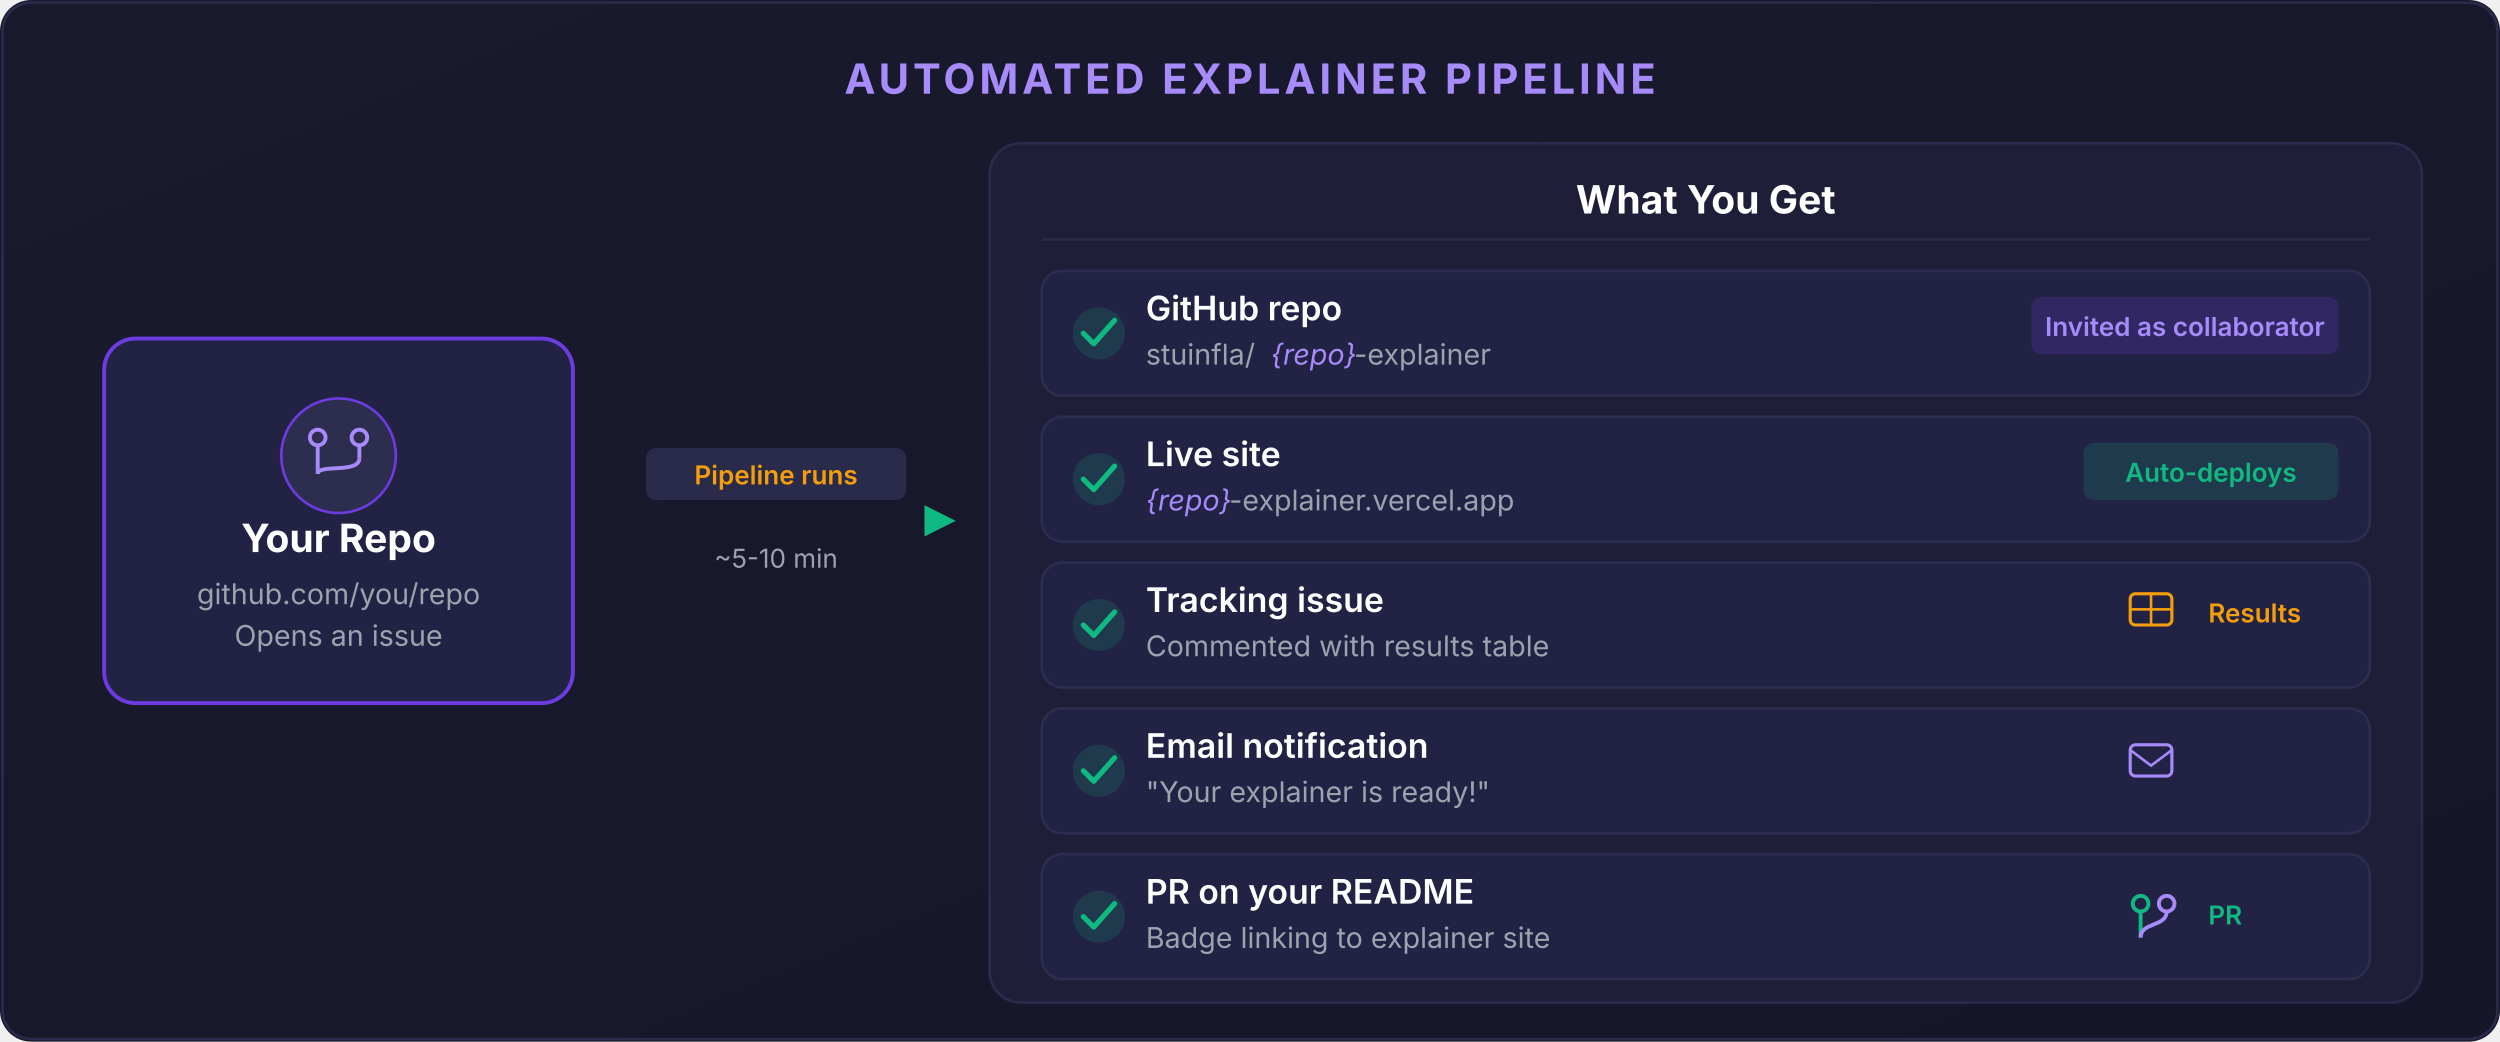
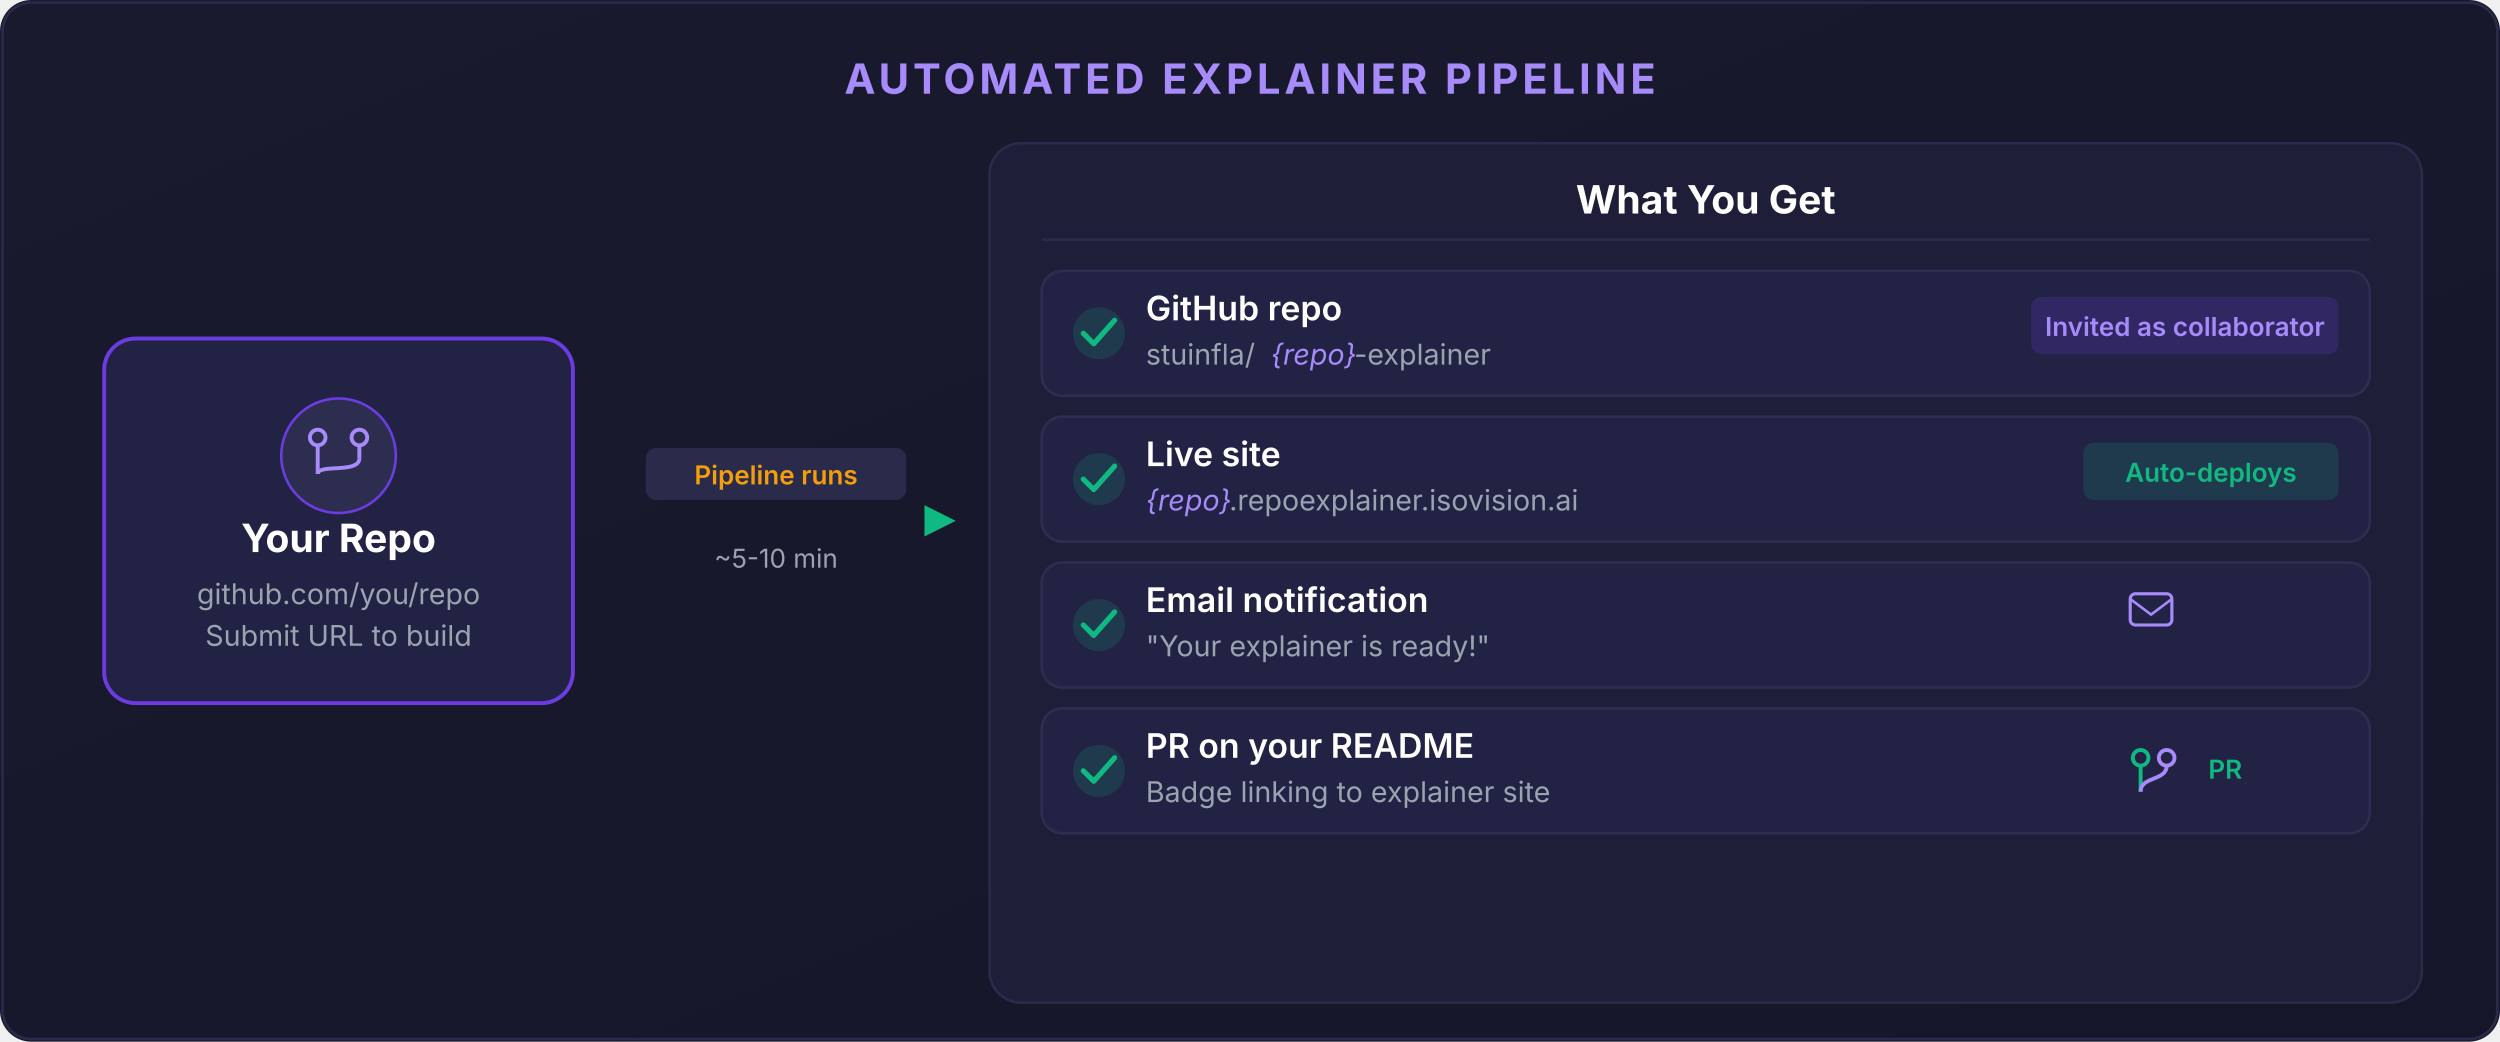
<svg xmlns="http://www.w3.org/2000/svg" width="960" height="400" viewBox="0 0 960 400">
  <defs>
    <linearGradient id="bgGrad" x1="0" y1="0" x2="1" y2="1">
      <stop offset="0%" stop-color="#1a1a2e" />
      <stop offset="100%" stop-color="#16162a" />
    </linearGradient>
    <linearGradient id="purpleGrad" x1="0" y1="0" x2="0" y2="1">
      <stop offset="0%" stop-color="#7c4dff" />
      <stop offset="100%" stop-color="#6c3ce0" />
    </linearGradient>
    <linearGradient id="arrowGrad" x1="0" y1="0" x2="1" y2="0">
      <stop offset="0%" stop-color="#6c3ce0" />
      <stop offset="100%" stop-color="#10b981" />
    </linearGradient>
    <filter id="glow">
      <feGaussianBlur stdDeviation="2" result="blur" />
      <feMerge>
        <feMergeNode in="blur" />
        <feMergeNode in="SourceGraphic" />
      </feMerge>
    </filter>
  </defs>
  <rect width="960" height="400" rx="12" fill="url(#bgGrad)" />
  <rect x="1" y="1" width="958" height="398" rx="11" fill="none" stroke="#2a2a4a" stroke-width="1" />
  <text x="480" y="36" text-anchor="middle" font-family="system-ui, -apple-system, sans-serif" font-size="16" font-weight="700" fill="#a78bfa" letter-spacing="1.5">AUTOMATED EXPLAINER PIPELINE</text>
  <rect x="40" y="130" width="180" height="140" rx="12" fill="#222244" stroke="#6c3ce0" stroke-width="1.5" />
  <circle cx="130" cy="175" r="22" fill="#2d2d50" stroke="#6c3ce0" stroke-width="1" />
  <circle cx="122" cy="168" r="3" fill="none" stroke="#a78bfa" stroke-width="1.5" />
  <line x1="122" y1="171" x2="122" y2="182" stroke="#a78bfa" stroke-width="1.5" />
  <circle cx="138" cy="168" r="3" fill="none" stroke="#a78bfa" stroke-width="1.5" />
  <line x1="138" y1="171" x2="138" y2="176" stroke="#a78bfa" stroke-width="1.5" />
  <path d="M138 176 C138 182 122 178 122 182" fill="none" stroke="#a78bfa" stroke-width="1.5" />
  <text x="130" y="212" text-anchor="middle" font-family="system-ui, -apple-system, sans-serif" font-size="15" font-weight="700" fill="#ffffff">Your Repo</text>
  <text x="130" y="232" text-anchor="middle" font-family="system-ui, -apple-system, sans-serif" font-size="11" fill="#9ca3af">github.com/you/repo</text>
-   <text x="130" y="248" text-anchor="middle" font-family="system-ui, -apple-system, sans-serif" font-size="11" fill="#9ca3af">Opens an issue</text>
+   <text x="130" y="248" text-anchor="middle" font-family="system-ui, -apple-system, sans-serif" font-size="11" fill="#9ca3af">Submit URL to build</text>
  <line x1="230" y1="200" x2="355" y2="200" stroke="url(#arrowGrad)" stroke-width="2" stroke-dasharray="6 3" />
  <polygon points="355,194 367,200 355,206" fill="#10b981" />
  <rect x="248" y="172" width="100" height="20" rx="4" fill="#2a2a4a" />
  <text x="298" y="186" text-anchor="middle" font-family="system-ui, -apple-system, sans-serif" font-size="10" font-weight="600" fill="#f59e0b">Pipeline runs</text>
  <text x="298" y="218" text-anchor="middle" font-family="system-ui, -apple-system, sans-serif" font-size="10" fill="#9ca3af">~5-10 min</text>
  <rect x="380" y="55" width="550" height="330" rx="12" fill="#1e1e38" stroke="#2a2a4a" stroke-width="1" />
  <text x="655" y="82" text-anchor="middle" font-family="system-ui, -apple-system, sans-serif" font-size="15" font-weight="700" fill="#ffffff">What You Get</text>
  <line x1="400" y1="92" x2="910" y2="92" stroke="#2a2a4a" stroke-width="1" />
  <rect x="400" y="104" width="510" height="48" rx="8" fill="#222244" stroke="#2d2d50" stroke-width="1" />
  <circle cx="422" cy="128" r="10" fill="#10b981" opacity="0.15" />
  <polyline points="416,128 420,132 428,123" fill="none" stroke="#10b981" stroke-width="2" stroke-linecap="round" stroke-linejoin="round" />
  <text x="440" y="123" font-family="system-ui, -apple-system, sans-serif" font-size="13" font-weight="600" fill="#ffffff">GitHub repo</text>
  <text x="440" y="140" font-family="system-ui, -apple-system, sans-serif" font-size="11" fill="#9ca3af">stuinfla/</text>
  <text x="488" y="140" font-family="system-ui, -apple-system, sans-serif" font-size="11" fill="#a78bfa" font-style="italic">{repo}</text>
  <text x="520" y="140" font-family="system-ui, -apple-system, sans-serif" font-size="11" fill="#9ca3af">-explainer</text>
  <rect x="780" y="114" width="118" height="22" rx="4" fill="#6c3ce0" opacity="0.2" />
  <text x="839" y="129" text-anchor="middle" font-family="system-ui, -apple-system, sans-serif" font-size="10" font-weight="600" fill="#a78bfa">Invited as collaborator</text>
  <rect x="400" y="160" width="510" height="48" rx="8" fill="#222244" stroke="#2d2d50" stroke-width="1" />
  <circle cx="422" cy="184" r="10" fill="#10b981" opacity="0.15" />
  <polyline points="416,184 420,188 428,179" fill="none" stroke="#10b981" stroke-width="2" stroke-linecap="round" stroke-linejoin="round" />
  <text x="440" y="179" font-family="system-ui, -apple-system, sans-serif" font-size="13" font-weight="600" fill="#ffffff">Live site</text>
  <text x="440" y="196" font-family="system-ui, -apple-system, sans-serif" font-size="11" fill="#a78bfa" font-style="italic">{repo}</text>
-   <text x="472" y="196" font-family="system-ui, -apple-system, sans-serif" font-size="11" fill="#9ca3af">-explainer.vercel.app</text>
+   <text x="472" y="196" font-family="system-ui, -apple-system, sans-serif" font-size="11" fill="#9ca3af">.repoexplainer.isovision.ai</text>
  <rect x="800" y="170" width="98" height="22" rx="4" fill="#10b981" opacity="0.15" />
  <text x="849" y="185" text-anchor="middle" font-family="system-ui, -apple-system, sans-serif" font-size="10" font-weight="600" fill="#10b981">Auto-deploys</text>
  <rect x="400" y="216" width="510" height="48" rx="8" fill="#222244" stroke="#2d2d50" stroke-width="1" />
  <circle cx="422" cy="240" r="10" fill="#10b981" opacity="0.15" />
  <polyline points="416,240 420,244 428,235" fill="none" stroke="#10b981" stroke-width="2" stroke-linecap="round" stroke-linejoin="round" />
-   <text x="440" y="235" font-family="system-ui, -apple-system, sans-serif" font-size="13" font-weight="600" fill="#ffffff">Tracking issue</text>
-   <text x="440" y="252" font-family="system-ui, -apple-system, sans-serif" font-size="11" fill="#9ca3af">Commented with results table</text>
-   <rect x="818" y="228" width="16" height="12" rx="2" fill="none" stroke="#f59e0b" stroke-width="1.2" />
-   <line x1="818" y1="234" x2="834" y2="234" stroke="#f59e0b" stroke-width="1" />
-   <line x1="826" y1="228" x2="826" y2="240" stroke="#f59e0b" stroke-width="1" />
-   <text x="848" y="239" font-family="system-ui, -apple-system, sans-serif" font-size="10" font-weight="600" fill="#f59e0b">Results</text>
+   <text x="440" y="235" font-family="system-ui, -apple-system, sans-serif" font-size="13" font-weight="600" fill="#ffffff">Email notification</text>
+   <text x="440" y="252" font-family="system-ui, -apple-system, sans-serif" font-size="11" fill="#9ca3af">"Your explainer is ready!"</text>
+   <rect x="818" y="228" width="16" height="12" rx="2" fill="none" stroke="#a78bfa" stroke-width="1.2" />
+   <polyline points="818,230 826,236 834,230" fill="none" stroke="#a78bfa" stroke-width="1" />
  <rect x="400" y="272" width="510" height="48" rx="8" fill="#222244" stroke="#2d2d50" stroke-width="1" />
  <circle cx="422" cy="296" r="10" fill="#10b981" opacity="0.15" />
  <polyline points="416,296 420,300 428,291" fill="none" stroke="#10b981" stroke-width="2" stroke-linecap="round" stroke-linejoin="round" />
-   <text x="440" y="291" font-family="system-ui, -apple-system, sans-serif" font-size="13" font-weight="600" fill="#ffffff">Email notification</text>
-   <text x="440" y="308" font-family="system-ui, -apple-system, sans-serif" font-size="11" fill="#9ca3af">"Your explainer is ready!"</text>
-   <rect x="818" y="286" width="16" height="12" rx="2" fill="none" stroke="#a78bfa" stroke-width="1.2" />
-   <polyline points="818,288 826,294 834,288" fill="none" stroke="#a78bfa" stroke-width="1" />
-   <rect x="400" y="328" width="510" height="48" rx="8" fill="#222244" stroke="#2d2d50" stroke-width="1" />
-   <circle cx="422" cy="352" r="10" fill="#10b981" opacity="0.15" />
-   <polyline points="416,352 420,356 428,347" fill="none" stroke="#10b981" stroke-width="2" stroke-linecap="round" stroke-linejoin="round" />
-   <text x="440" y="347" font-family="system-ui, -apple-system, sans-serif" font-size="13" font-weight="600" fill="#ffffff">PR on your README</text>
-   <text x="440" y="364" font-family="system-ui, -apple-system, sans-serif" font-size="11" fill="#9ca3af">Badge linking to explainer site</text>
-   <circle cx="822" cy="347" r="3" fill="none" stroke="#10b981" stroke-width="1.5" />
-   <line x1="822" y1="350" x2="822" y2="360" stroke="#10b981" stroke-width="1.5" />
-   <circle cx="832" cy="347" r="3" fill="none" stroke="#a78bfa" stroke-width="1.5" />
-   <path d="M832 350 C832 356 822 354 822 360" fill="none" stroke="#a78bfa" stroke-width="1.5" />
-   <text x="848" y="355" font-family="system-ui, -apple-system, sans-serif" font-size="10" font-weight="600" fill="#10b981">PR</text>
+   <text x="440" y="291" font-family="system-ui, -apple-system, sans-serif" font-size="13" font-weight="600" fill="#ffffff">PR on your README</text>
+   <text x="440" y="308" font-family="system-ui, -apple-system, sans-serif" font-size="11" fill="#9ca3af">Badge linking to explainer site</text>
+   <circle cx="822" cy="291" r="3" fill="none" stroke="#10b981" stroke-width="1.5" />
+   <line x1="822" y1="294" x2="822" y2="304" stroke="#10b981" stroke-width="1.5" />
+   <circle cx="832" cy="291" r="3" fill="none" stroke="#a78bfa" stroke-width="1.5" />
+   <path d="M832 294 C832 300 822 298 822 304" fill="none" stroke="#a78bfa" stroke-width="1.5" />
+   <text x="848" y="299" font-family="system-ui, -apple-system, sans-serif" font-size="10" font-weight="600" fill="#10b981">PR</text>
</svg>
